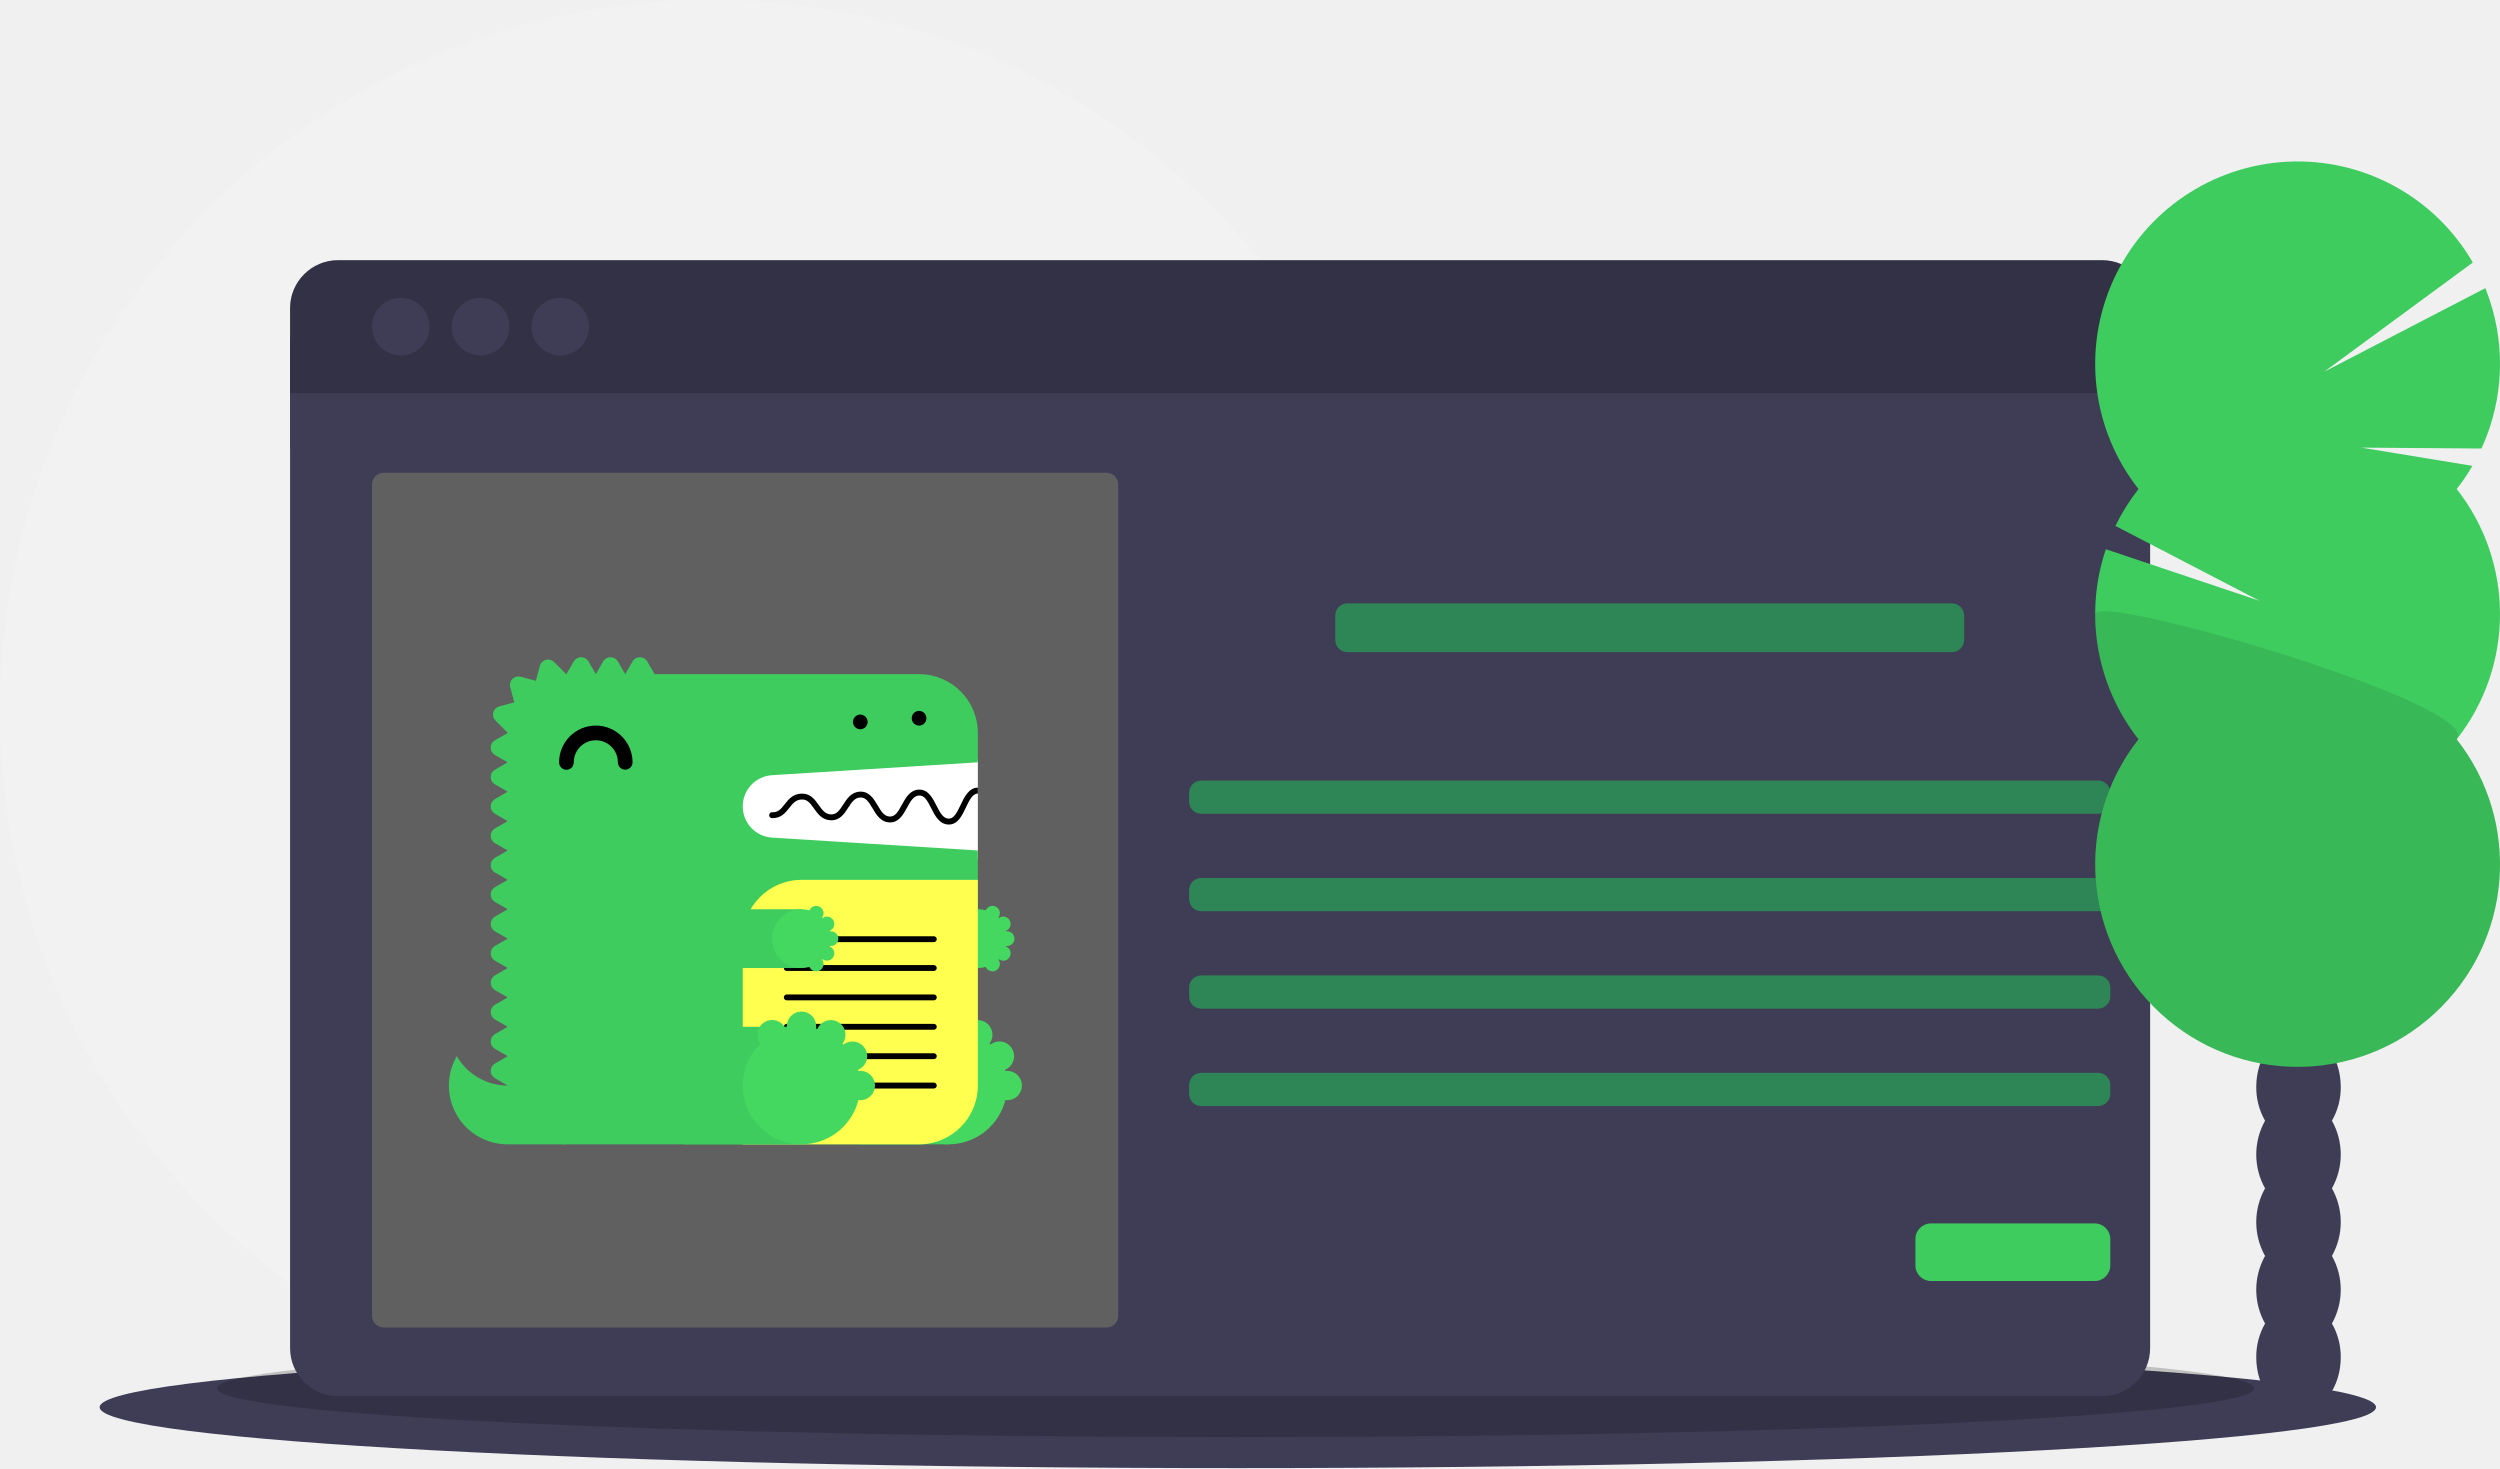
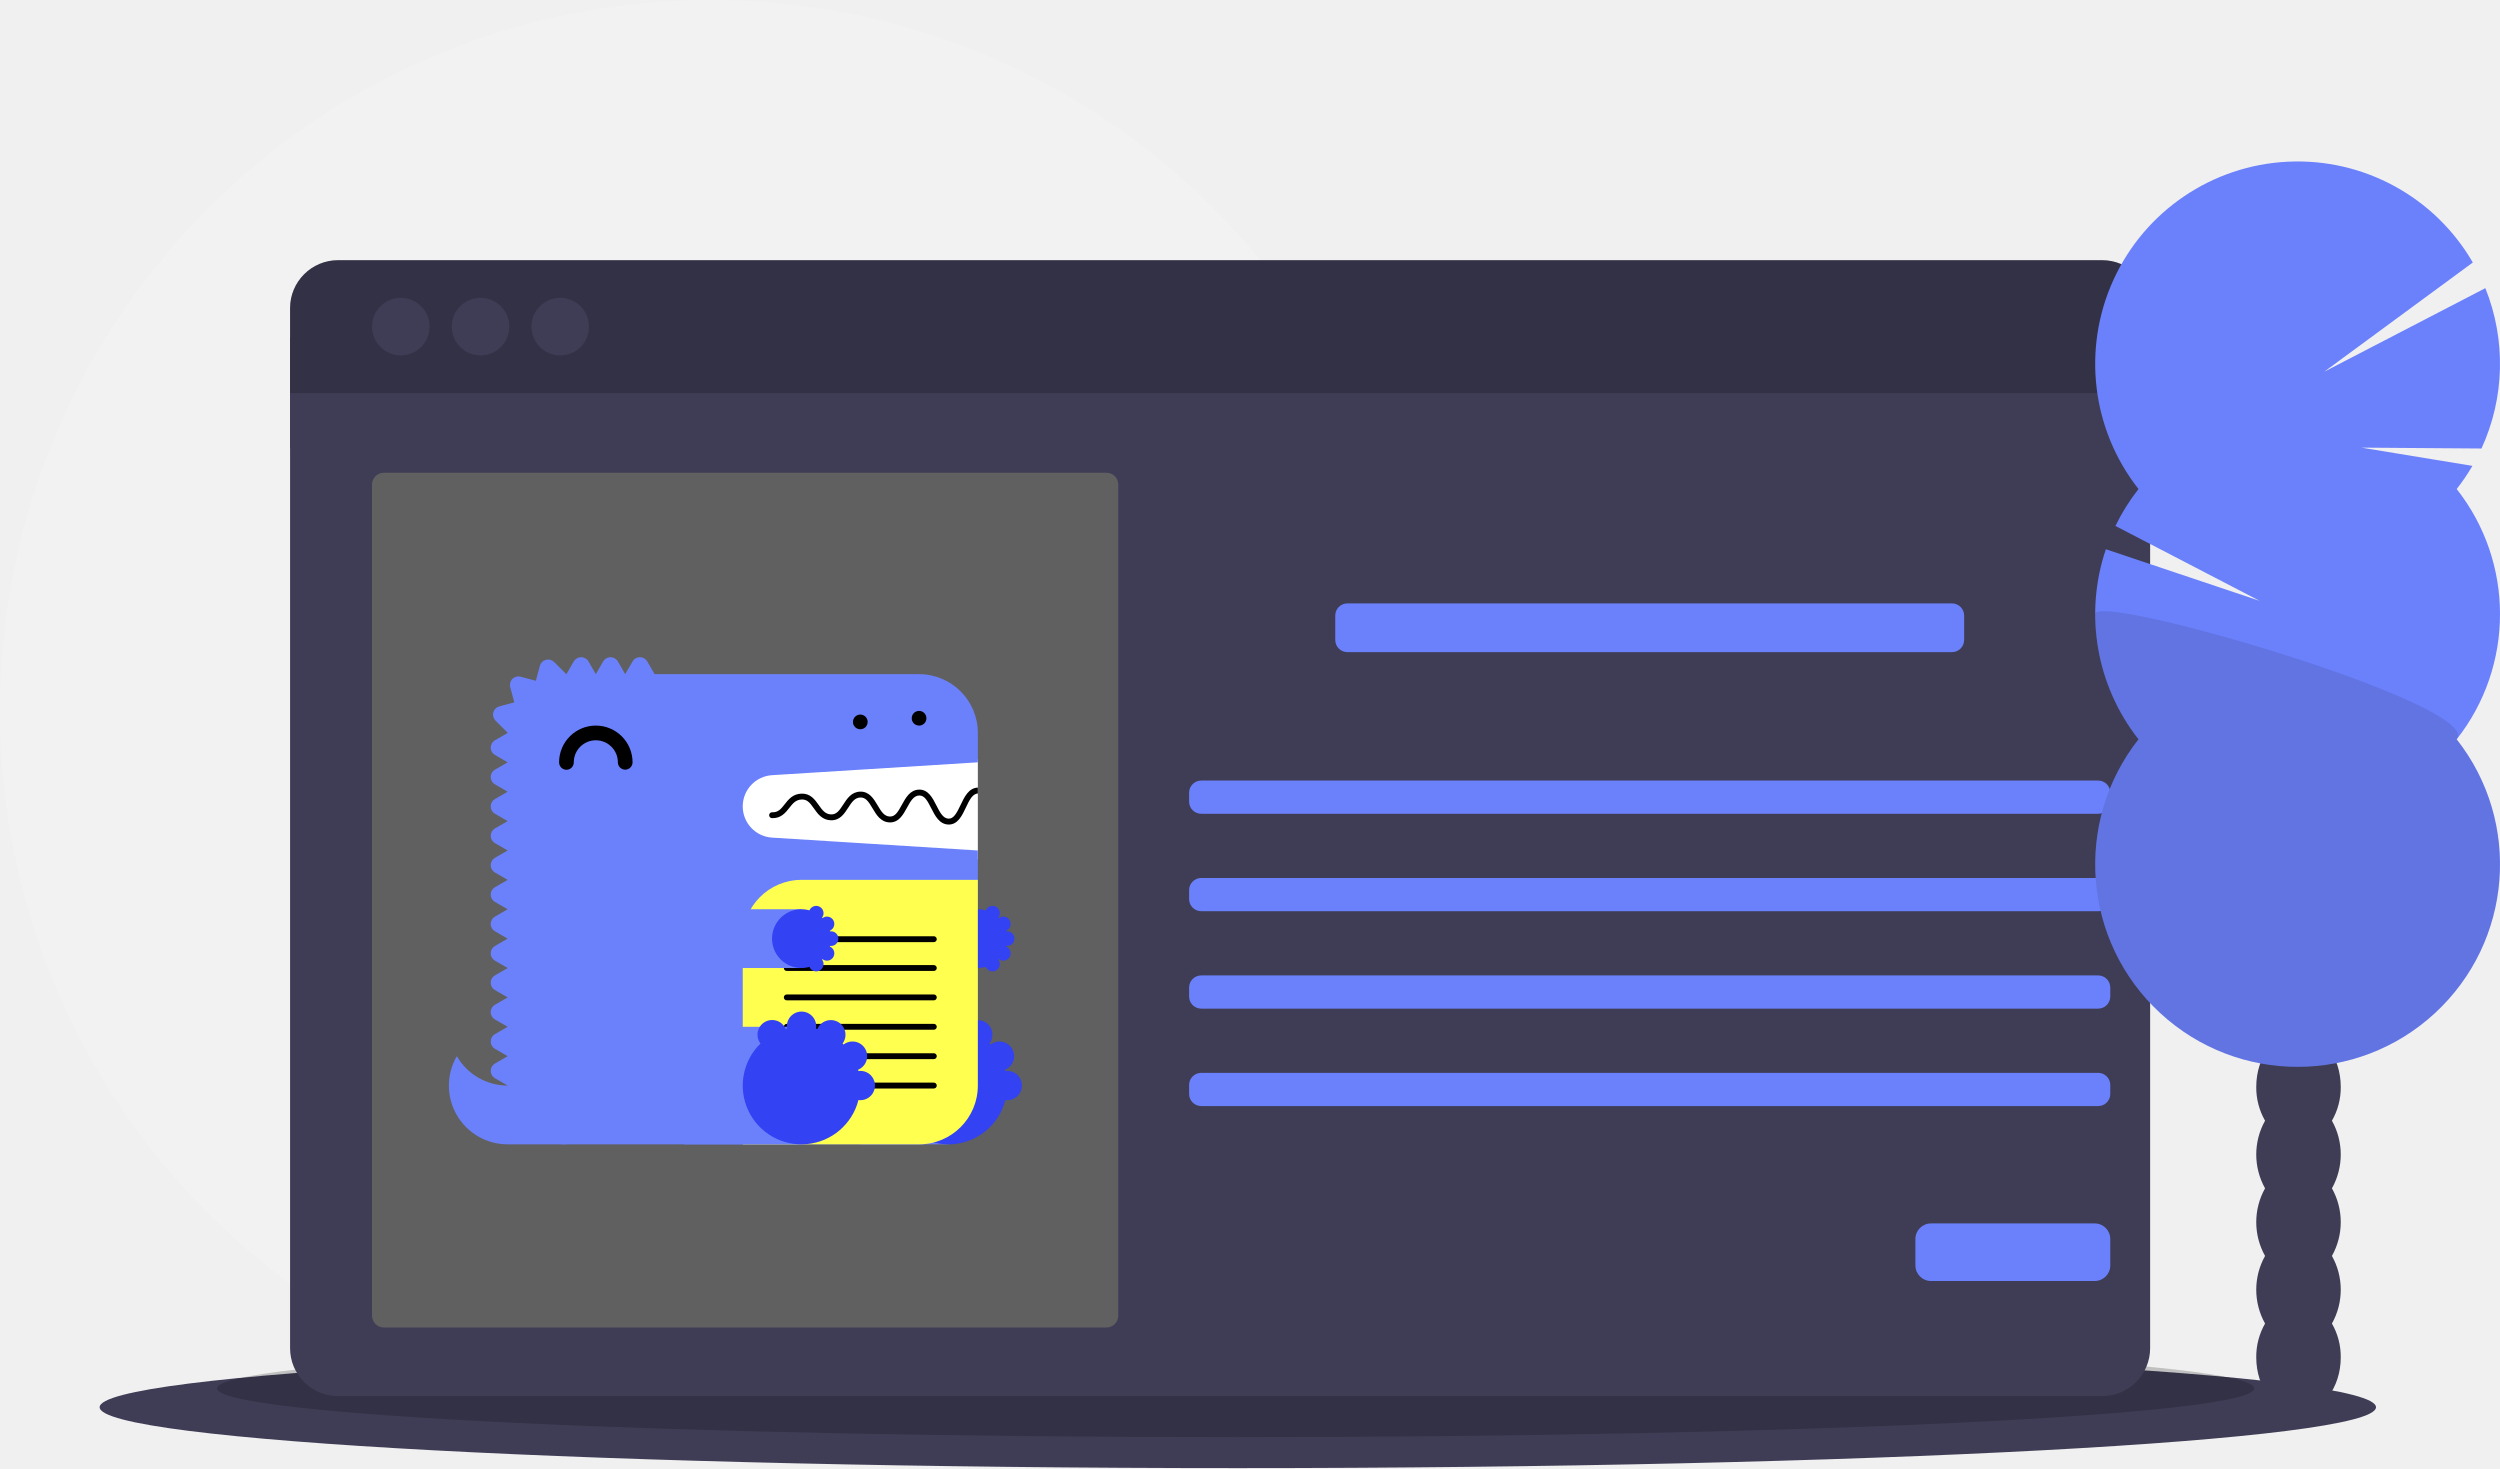
<svg xmlns="http://www.w3.org/2000/svg" width="1129" height="663" viewBox="0 0 1129 663">
  <circle cx="321" cy="321" r="321" fill="#f2f2f2" />
  <ellipse cx="559" cy="635.5" rx="514" ry="27.5" fill="#3f3d56" />
  <ellipse cx="558" cy="627" rx="460" ry="22" opacity="0.2" />
  <rect x="131" y="152.5" width="840" height="50" fill="#3f3d56" />
  <path d="M166.5,727.33A21.67,21.67,0,0,0,188.17,749H984.83A21.67,21.67,0,0,0,1006.5,727.33V296h-840Z" transform="translate(-35.5 -118.5)" fill="#3f3d56" />
  <path d="M984.83,236H188.17A21.67,21.67,0,0,0,166.5,257.67V296h840V257.67A21.67,21.67,0,0,0,984.83,236Z" transform="translate(-35.5 -118.5)" fill="#3f3d56" />
  <path d="M984.83,236H188.17A21.67,21.67,0,0,0,166.5,257.67V296h840V257.67A21.67,21.67,0,0,0,984.83,236Z" transform="translate(-35.5 -118.5)" opacity="0.2" />
  <circle cx="181" cy="147.5" r="13" fill="#3f3d56" />
  <circle cx="217" cy="147.5" r="13" fill="#3f3d56" />
  <circle cx="253" cy="147.5" r="13" fill="#3f3d56" />
  <rect x="168" y="213.5" width="337" height="386" rx="5.335" fill="#606060" />
-   <rect x="603" y="272.5" width="284" height="22" rx="5.476" fill="#2e8555" />
-   <rect x="537" y="352.5" width="416" height="15" rx="5.476" fill="#2e8555" />
-   <rect x="537" y="396.5" width="416" height="15" rx="5.476" fill="#2e8555" />
-   <rect x="537" y="440.5" width="416" height="15" rx="5.476" fill="#2e8555" />
-   <rect x="537" y="484.5" width="416" height="15" rx="5.476" fill="#2e8555" />
-   <rect x="865" y="552.5" width="88" height="26" rx="7.028" fill="#3ecc5f" />
+   <rect x="603" y="272.5" width="284" height="22" rx="5.476" fill="#6B81FB" />
+   <rect x="537" y="352.5" width="416" height="15" rx="5.476" fill="#6B81FB" />
+   <rect x="537" y="396.5" width="416" height="15" rx="5.476" fill="#6B81FB" />
+   <rect x="537" y="440.5" width="416" height="15" rx="5.476" fill="#6B81FB" />
+   <rect x="537" y="484.5" width="416" height="15" rx="5.476" fill="#6B81FB" />
+   <rect x="865" y="552.5" width="88" height="26" rx="7.028" fill="#6B81FB" />
  <path d="M1088.603,624.616a30.114,30.114,0,0,0,3.983-15.266c0-13.797-8.544-24.981-19.083-24.981s-19.083,11.184-19.083,24.981a30.114,30.114,0,0,0,3.983,15.266,31.248,31.248,0,0,0,0,30.532,31.248,31.248,0,0,0,0,30.532,31.248,31.248,0,0,0,0,30.532,30.114,30.114,0,0,0-3.983,15.266c0,13.797,8.544,24.981,19.083,24.981s19.083-11.184,19.083-24.981a30.114,30.114,0,0,0-3.983-15.266,31.248,31.248,0,0,0,0-30.532,31.248,31.248,0,0,0,0-30.532,31.248,31.248,0,0,0,0-30.532Z" transform="translate(-35.5 -118.5)" fill="#3f3d56" />
  <ellipse cx="1038.003" cy="460.318" rx="19.083" ry="24.981" fill="#3f3d56" />
  <ellipse cx="1038.003" cy="429.786" rx="19.083" ry="24.981" fill="#3f3d56" />
-   <path d="M1144.939,339.345a91.611,91.611,0,0,0,7.107-10.461l-50.141-8.235,54.229.403a91.566,91.566,0,0,0,1.746-72.426l-72.754,37.741,67.097-49.321a91.413,91.413,0,1,0-150.971,102.298,91.458,91.458,0,0,0-10.425,16.669l65.087,33.814-69.4-23.292a91.46,91.46,0,0,0,14.738,85.837,91.406,91.406,0,1,0,143.689,0,91.418,91.418,0,0,0,0-113.029Z" transform="translate(-35.5 -118.5)" fill="#3ecc5f" fill-rule="evenodd" />
+   <path d="M1144.939,339.345a91.611,91.611,0,0,0,7.107-10.461l-50.141-8.235,54.229.403a91.566,91.566,0,0,0,1.746-72.426l-72.754,37.741,67.097-49.321a91.413,91.413,0,1,0-150.971,102.298,91.458,91.458,0,0,0-10.425,16.669l65.087,33.814-69.4-23.292a91.46,91.46,0,0,0,14.738,85.837,91.406,91.406,0,1,0,143.689,0,91.418,91.418,0,0,0,0-113.029Z" transform="translate(-35.5 -118.5)" fill="#6B81FB" fill-rule="evenodd" />
  <path d="M981.688,395.859a91.013,91.013,0,0,0,19.561,56.514,91.406,91.406,0,1,0,143.689,0C1157.19,436.821,981.688,385.6,981.688,395.859Z" transform="translate(-35.5 -118.5)" opacity="0.1" />
  <path d="M365.62,461.436H477.094v45.12H365.62Z" transform="translate(-35.5 -118.5)" fill="#fff" fill-rule="evenodd" />
-   <path d="M264.763,608.741a26.509,26.509,0,0,1-22.962-13.271,26.51,26.51,0,0,0,22.962,39.812H291.304V608.741Z" transform="translate(-35.5 -118.5)" fill="#3ecc5f" fill-rule="evenodd" />
-   <path d="M384.172,468.571l92.922-5.807V449.493a26.541,26.541,0,0,0-26.541-26.541H331.116l-3.318-5.746a3.83,3.83,0,0,0-6.635,0l-3.318,5.746-3.318-5.746a3.83,3.83,0,0,0-6.635,0l-3.318,5.746L301.257,417.205a3.83,3.83,0,0,0-6.635,0L291.304,422.951c-.029,0-.056.004-.086.004l-5.497-5.495a3.829,3.829,0,0,0-6.407,1.717l-1.817,6.773L270.607,424.103a3.83,3.83,0,0,0-4.691,4.693l1.845,6.891-6.771,1.814a3.832,3.832,0,0,0-1.72,6.41l5.497,5.497c0,.028-.004.056-.004.085l-5.746,3.318a3.83,3.83,0,0,0,0,6.635l5.746,3.318L259.016,466.081a3.83,3.83,0,0,0,0,6.635l5.746,3.318-5.746,3.318a3.83,3.83,0,0,0,0,6.635l5.746,3.318-5.746,3.318a3.83,3.83,0,0,0,0,6.635l5.746,3.318-5.746,3.318a3.83,3.83,0,0,0,0,6.635l5.746,3.318-5.746,3.318a3.83,3.83,0,0,0,0,6.635l5.746,3.318-5.746,3.318a3.83,3.83,0,0,0,0,6.635l5.746,3.318-5.746,3.318a3.83,3.83,0,0,0,0,6.635l5.746,3.318L259.016,558.976a3.83,3.83,0,0,0,0,6.635l5.746,3.318-5.746,3.318a3.83,3.83,0,0,0,0,6.635l5.746,3.318-5.746,3.318a3.83,3.83,0,0,0,0,6.635l5.746,3.318-5.746,3.318a3.83,3.83,0,0,0,0,6.635l5.746,3.318A26.541,26.541,0,0,0,291.304,635.283H450.553A26.541,26.541,0,0,0,477.094,608.741V502.575l-92.922-5.807a14.126,14.126,0,0,1,0-28.198" transform="translate(-35.5 -118.5)" fill="#3ecc5f" fill-rule="evenodd" />
-   <path d="M424.011,635.283h39.812V582.2H424.011Z" transform="translate(-35.5 -118.5)" fill="#3ecc5f" fill-rule="evenodd" />
-   <path d="M490.365,602.106a6.602,6.602,0,0,0-.848.085c-.05-.199-.098-.399-.154-.599A6.627,6.627,0,1,0,482.806,590.21q-.22-.225-.445-.446a6.624,6.624,0,1,0-11.397-6.564c-.196-.056-.394-.102-.591-.153a6.64,6.64,0,1,0-13.101,0c-.196.05-.394.097-.591.153a6.628,6.628,0,1,0-11.397,6.564,26.528,26.528,0,1,0,44.231,25.528,6.621,6.621,0,1,0,.848-13.186" transform="translate(-35.5 -118.5)" fill="#44d860" fill-rule="evenodd" />
-   <path d="M437.282,555.658H477.094V529.117H437.282Z" transform="translate(-35.5 -118.5)" fill="#3ecc5f" fill-rule="evenodd" />
-   <path d="M490.365,545.705a3.318,3.318,0,0,0,0-6.635,3.411,3.411,0,0,0-.423.042c-.027-.1-.049-.199-.077-.299a3.319,3.319,0,0,0-1.278-6.379,3.282,3.282,0,0,0-2.001.687q-.109-.113-.223-.223a3.282,3.282,0,0,0,.671-1.983,3.318,3.318,0,0,0-6.37-1.299,13.271,13.271,0,1,0,0,25.541,3.318,3.318,0,0,0,6.37-1.299,3.282,3.282,0,0,0-.671-1.983q.113-.109.223-.223a3.282,3.282,0,0,0,2.001.687,3.318,3.318,0,0,0,1.278-6.379c.028-.098.05-.199.077-.299a3.413,3.413,0,0,0,.423.042" transform="translate(-35.5 -118.5)" fill="#44d860" fill-rule="evenodd" />
+   <path d="M264.763,608.741a26.509,26.509,0,0,1-22.962-13.271,26.51,26.51,0,0,0,22.962,39.812H291.304V608.741Z" transform="translate(-35.5 -118.5)" fill="#6B81FB" fill-rule="evenodd" />
+   <path d="M384.172,468.571l92.922-5.807V449.493a26.541,26.541,0,0,0-26.541-26.541H331.116l-3.318-5.746a3.83,3.83,0,0,0-6.635,0l-3.318,5.746-3.318-5.746a3.83,3.83,0,0,0-6.635,0l-3.318,5.746L301.257,417.205a3.83,3.83,0,0,0-6.635,0L291.304,422.951c-.029,0-.056.004-.086.004l-5.497-5.495a3.829,3.829,0,0,0-6.407,1.717l-1.817,6.773L270.607,424.103a3.83,3.83,0,0,0-4.691,4.693l1.845,6.891-6.771,1.814a3.832,3.832,0,0,0-1.72,6.41l5.497,5.497c0,.028-.004.056-.004.085l-5.746,3.318a3.83,3.83,0,0,0,0,6.635l5.746,3.318L259.016,466.081a3.83,3.83,0,0,0,0,6.635l5.746,3.318-5.746,3.318a3.83,3.83,0,0,0,0,6.635l5.746,3.318-5.746,3.318a3.83,3.83,0,0,0,0,6.635l5.746,3.318-5.746,3.318a3.83,3.83,0,0,0,0,6.635l5.746,3.318-5.746,3.318a3.83,3.83,0,0,0,0,6.635l5.746,3.318-5.746,3.318a3.83,3.83,0,0,0,0,6.635l5.746,3.318-5.746,3.318a3.83,3.83,0,0,0,0,6.635l5.746,3.318L259.016,558.976a3.83,3.83,0,0,0,0,6.635l5.746,3.318-5.746,3.318a3.83,3.83,0,0,0,0,6.635l5.746,3.318-5.746,3.318a3.83,3.83,0,0,0,0,6.635l5.746,3.318-5.746,3.318a3.83,3.83,0,0,0,0,6.635l5.746,3.318A26.541,26.541,0,0,0,291.304,635.283H450.553A26.541,26.541,0,0,0,477.094,608.741V502.575l-92.922-5.807a14.126,14.126,0,0,1,0-28.198" transform="translate(-35.5 -118.5)" fill="#6B81FB" fill-rule="evenodd" />
+   <path d="M424.011,635.283h39.812V582.2H424.011Z" transform="translate(-35.5 -118.5)" fill="#6B81FB" fill-rule="evenodd" />
+   <path d="M490.365,602.106a6.602,6.602,0,0,0-.848.085c-.05-.199-.098-.399-.154-.599A6.627,6.627,0,1,0,482.806,590.21q-.22-.225-.445-.446a6.624,6.624,0,1,0-11.397-6.564c-.196-.056-.394-.102-.591-.153a6.64,6.64,0,1,0-13.101,0c-.196.05-.394.097-.591.153a6.628,6.628,0,1,0-11.397,6.564,26.528,26.528,0,1,0,44.231,25.528,6.621,6.621,0,1,0,.848-13.186" transform="translate(-35.5 -118.5)" fill="#3342F2" fill-rule="evenodd" />
+   <path d="M437.282,555.658H477.094V529.117H437.282Z" transform="translate(-35.5 -118.5)" fill="#6B81FB" fill-rule="evenodd" />
+   <path d="M490.365,545.705a3.318,3.318,0,0,0,0-6.635,3.411,3.411,0,0,0-.423.042c-.027-.1-.049-.199-.077-.299a3.319,3.319,0,0,0-1.278-6.379,3.282,3.282,0,0,0-2.001.687q-.109-.113-.223-.223a3.282,3.282,0,0,0,.671-1.983,3.318,3.318,0,0,0-6.37-1.299,13.271,13.271,0,1,0,0,25.541,3.318,3.318,0,0,0,6.37-1.299,3.282,3.282,0,0,0-.671-1.983q.113-.109.223-.223a3.282,3.282,0,0,0,2.001.687,3.318,3.318,0,0,0,1.278-6.379c.028-.098.05-.199.077-.299a3.413,3.413,0,0,0,.423.042" transform="translate(-35.5 -118.5)" fill="#3342F2" fill-rule="evenodd" />
  <path d="M317.845,466.081a3.318,3.318,0,0,1-3.318-3.318,9.953,9.953,0,1,0-19.906,0,3.318,3.318,0,1,1-6.635,0,16.588,16.588,0,1,1,33.177,0,3.318,3.318,0,0,1-3.318,3.318" transform="translate(-35.5 -118.5)" fill-rule="evenodd" />
  <path d="M370.928,635.283h79.624A26.541,26.541,0,0,0,477.094,608.741v-92.895H397.47a26.541,26.541,0,0,0-26.541,26.541Z" transform="translate(-35.5 -118.5)" fill="#ffff50" fill-rule="evenodd" />
  <path d="M457.214,556.985H390.808a1.327,1.327,0,0,1,0-2.654h66.407a1.327,1.327,0,0,1,0,2.654m0,26.541H390.808a1.327,1.327,0,1,1,0-2.654h66.407a1.327,1.327,0,0,1,0,2.654m0,26.541H390.808a1.327,1.327,0,1,1,0-2.654h66.407a1.327,1.327,0,0,1,0,2.654m0-66.107H390.808a1.327,1.327,0,0,1,0-2.654h66.407a1.327,1.327,0,0,1,0,2.654m0,26.295H390.808a1.327,1.327,0,0,1,0-2.654h66.407a1.327,1.327,0,0,1,0,2.654m0,26.541H390.808a1.327,1.327,0,0,1,0-2.654h66.407a1.327,1.327,0,0,1,0,2.654M477.094,474.191c-.016,0-.029-.008-.045-.007-4.101.139-6.041,4.241-7.753,7.86-1.786,3.782-3.168,6.241-5.432,6.167-2.507-.09-3.94-2.922-5.458-5.919-1.744-3.442-3.734-7.347-7.913-7.201-4.042.138-5.989,3.708-7.706,6.857-1.827,3.355-3.071,5.395-5.469,5.3-2.557-.093-3.916-2.395-5.489-5.06-1.753-2.967-3.78-6.304-7.878-6.189-3.973.137-5.925,3.165-7.648,5.839-1.822,2.827-3.099,4.549-5.527,4.447-2.618-.093-3.971-2.004-5.535-4.216-1.757-2.486-3.737-5.299-7.823-5.162-3.886.133-5.838,2.614-7.559,4.801-1.635,2.076-2.912,3.718-5.612,3.615a1.328,1.328,0,1,0-.096,2.654c4.004.134,6.032-2.389,7.793-4.628,1.562-1.985,2.91-3.699,5.564-3.789,2.556-.109,3.754,1.48,5.567,4.041,1.721,2.434,3.675,5.194,7.605,5.336,4.118.138,6.099-2.939,7.854-5.663,1.569-2.434,2.922-4.535,5.507-4.624,2.379-.089,3.675,1.792,5.501,4.885,1.721,2.916,3.671,6.219,7.68,6.365,4.147.143,6.15-3.477,7.895-6.682,1.512-2.771,2.938-5.388,5.466-5.476,2.379-.056,3.62,2.117,5.456,5.746,1.715,3.388,3.659,7.226,7.73,7.373l.224.004c4.066,0,5.996-4.081,7.704-7.689,1.512-3.198,2.942-6.211,5.397-6.334Z" transform="translate(-35.5 -118.5)" fill-rule="evenodd" />
-   <path d="M344.387,635.283h53.083V582.2H344.387Z" transform="translate(-35.5 -118.5)" fill="#3ecc5f" fill-rule="evenodd" />
-   <path d="M424.011,602.106a6.602,6.602,0,0,0-.848.085c-.05-.199-.098-.399-.154-.599A6.627,6.627,0,1,0,416.452,590.21q-.22-.225-.445-.446a6.624,6.624,0,1,0-11.397-6.564c-.196-.056-.394-.102-.591-.153a6.64,6.64,0,1,0-13.101,0c-.196.05-.394.097-.591.153a6.628,6.628,0,1,0-11.397,6.564,26.528,26.528,0,1,0,44.231,25.528,6.621,6.621,0,1,0,.848-13.186" transform="translate(-35.5 -118.5)" fill="#44d860" fill-rule="evenodd" />
-   <path d="M344.387,555.658h53.083V529.117H344.387Z" transform="translate(-35.5 -118.5)" fill="#3ecc5f" fill-rule="evenodd" />
-   <path d="M410.74,545.705a3.318,3.318,0,1,0,0-6.635,3.411,3.411,0,0,0-.423.042c-.027-.1-.049-.199-.077-.299a3.319,3.319,0,0,0-1.278-6.379,3.282,3.282,0,0,0-2.001.687q-.109-.113-.223-.223a3.282,3.282,0,0,0,.671-1.983,3.318,3.318,0,0,0-6.37-1.299,13.271,13.271,0,1,0,0,25.541,3.318,3.318,0,0,0,6.37-1.299,3.282,3.282,0,0,0-.671-1.983q.113-.109.223-.223a3.282,3.282,0,0,0,2.001.687,3.318,3.318,0,0,0,1.278-6.379c.028-.098.05-.199.077-.299a3.413,3.413,0,0,0,.423.042" transform="translate(-35.5 -118.5)" fill="#44d860" fill-rule="evenodd" />
+   <path d="M344.387,635.283h53.083V582.2H344.387Z" transform="translate(-35.5 -118.5)" fill="#6B81FB" fill-rule="evenodd" />
+   <path d="M424.011,602.106a6.602,6.602,0,0,0-.848.085c-.05-.199-.098-.399-.154-.599A6.627,6.627,0,1,0,416.452,590.21q-.22-.225-.445-.446a6.624,6.624,0,1,0-11.397-6.564c-.196-.056-.394-.102-.591-.153a6.64,6.64,0,1,0-13.101,0c-.196.05-.394.097-.591.153a6.628,6.628,0,1,0-11.397,6.564,26.528,26.528,0,1,0,44.231,25.528,6.621,6.621,0,1,0,.848-13.186" transform="translate(-35.5 -118.5)" fill="#3342F2" fill-rule="evenodd" />
+   <path d="M344.387,555.658h53.083V529.117H344.387Z" transform="translate(-35.5 -118.5)" fill="#6B81FB" fill-rule="evenodd" />
+   <path d="M410.74,545.705a3.318,3.318,0,1,0,0-6.635,3.411,3.411,0,0,0-.423.042c-.027-.1-.049-.199-.077-.299a3.319,3.319,0,0,0-1.278-6.379,3.282,3.282,0,0,0-2.001.687q-.109-.113-.223-.223a3.282,3.282,0,0,0,.671-1.983,3.318,3.318,0,0,0-6.37-1.299,13.271,13.271,0,1,0,0,25.541,3.318,3.318,0,0,0,6.37-1.299,3.282,3.282,0,0,0-.671-1.983q.113-.109.223-.223a3.282,3.282,0,0,0,2.001.687,3.318,3.318,0,0,0,1.278-6.379c.028-.098.05-.199.077-.299a3.413,3.413,0,0,0,.423.042" transform="translate(-35.5 -118.5)" fill="#3342F2" fill-rule="evenodd" />
  <path d="M424.011,447.834a3.603,3.603,0,0,1-.65-.066,3.344,3.344,0,0,1-.624-.186,3.447,3.447,0,0,1-.572-.305,5.027,5.027,0,0,1-.504-.411,3.887,3.887,0,0,1-.41-.504,3.275,3.275,0,0,1-.557-1.845,3.602,3.602,0,0,1,.066-.65,3.826,3.826,0,0,1,.184-.624,3.489,3.489,0,0,1,.307-.571,3.197,3.197,0,0,1,.914-.916,3.447,3.447,0,0,1,.572-.305,3.344,3.344,0,0,1,.624-.186,3.069,3.069,0,0,1,1.301,0,3.223,3.223,0,0,1,1.194.491,5.028,5.028,0,0,1,.504.411,4.88,4.88,0,0,1,.411.504,3.382,3.382,0,0,1,.305.571,3.478,3.478,0,0,1,.252,1.274A3.364,3.364,0,0,1,426.36,446.865a5.027,5.027,0,0,1-.504.411,3.306,3.306,0,0,1-1.845.557m26.541-1.659a3.388,3.388,0,0,1-2.35-.969,5.042,5.042,0,0,1-.41-.504,3.275,3.275,0,0,1-.557-1.845,3.387,3.387,0,0,1,.967-2.349,5.026,5.026,0,0,1,.504-.411,3.447,3.447,0,0,1,.572-.305,3.343,3.343,0,0,1,.624-.186,3.07,3.07,0,0,1,1.301,0,3.224,3.224,0,0,1,1.194.491,5.026,5.026,0,0,1,.504.411,3.388,3.388,0,0,1,.969,2.349,3.726,3.726,0,0,1-.066.65,3.374,3.374,0,0,1-.186.624,4.715,4.715,0,0,1-.305.571,4.88,4.88,0,0,1-.411.504,5.026,5.026,0,0,1-.504.411,3.305,3.305,0,0,1-1.845.557" transform="translate(-35.5 -118.5)" fill-rule="evenodd" />
</svg>
